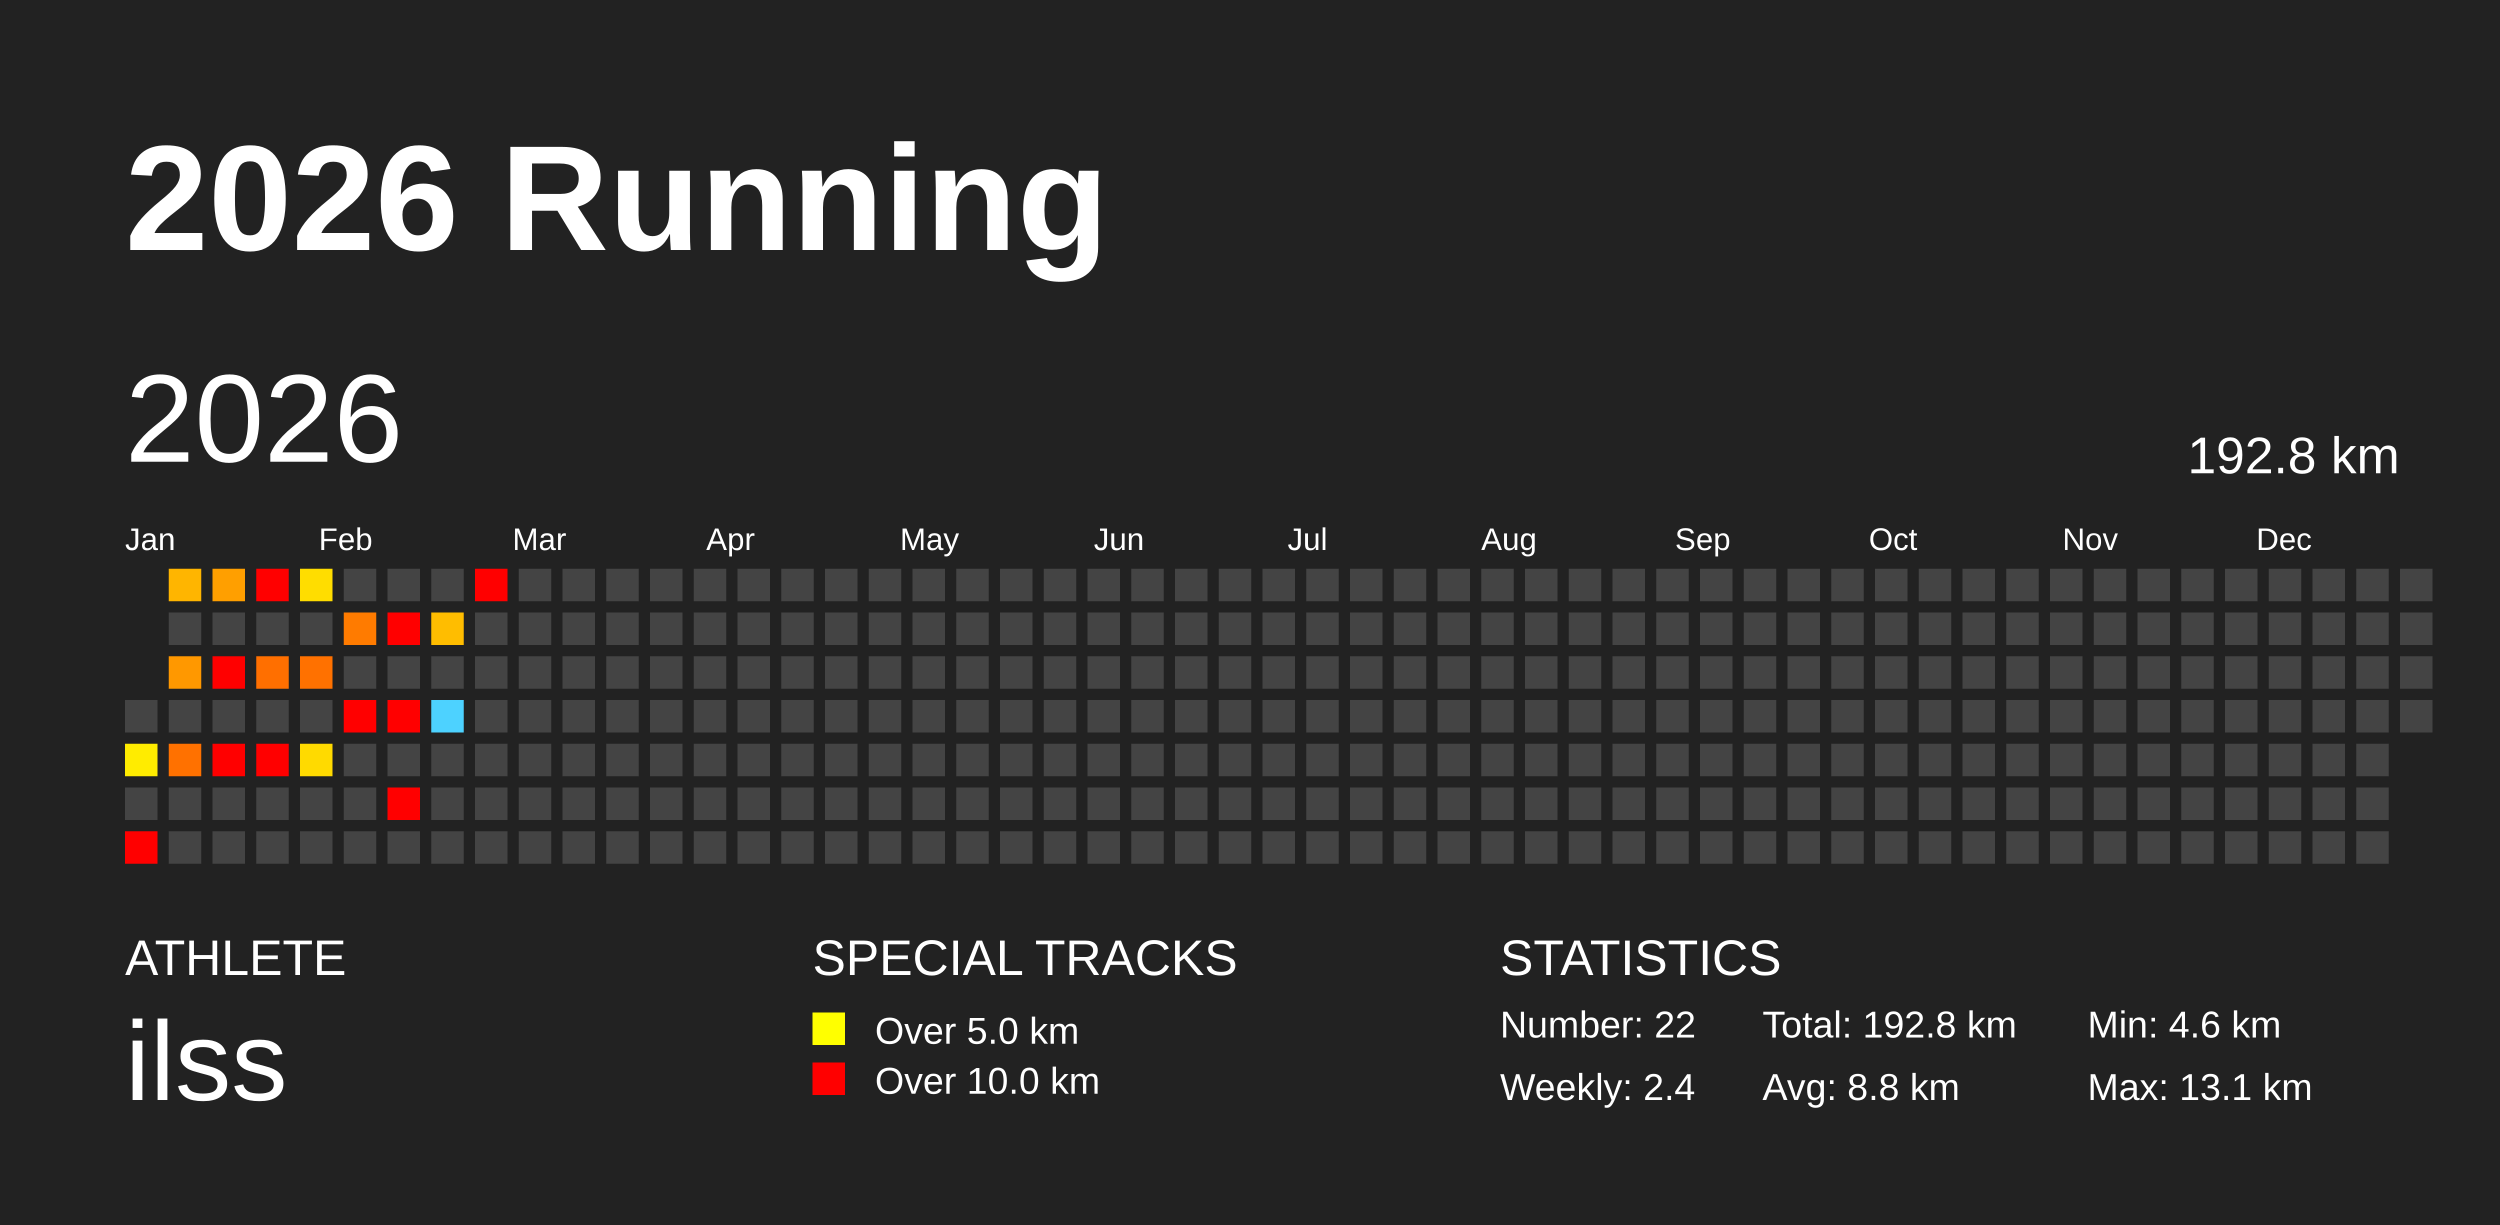
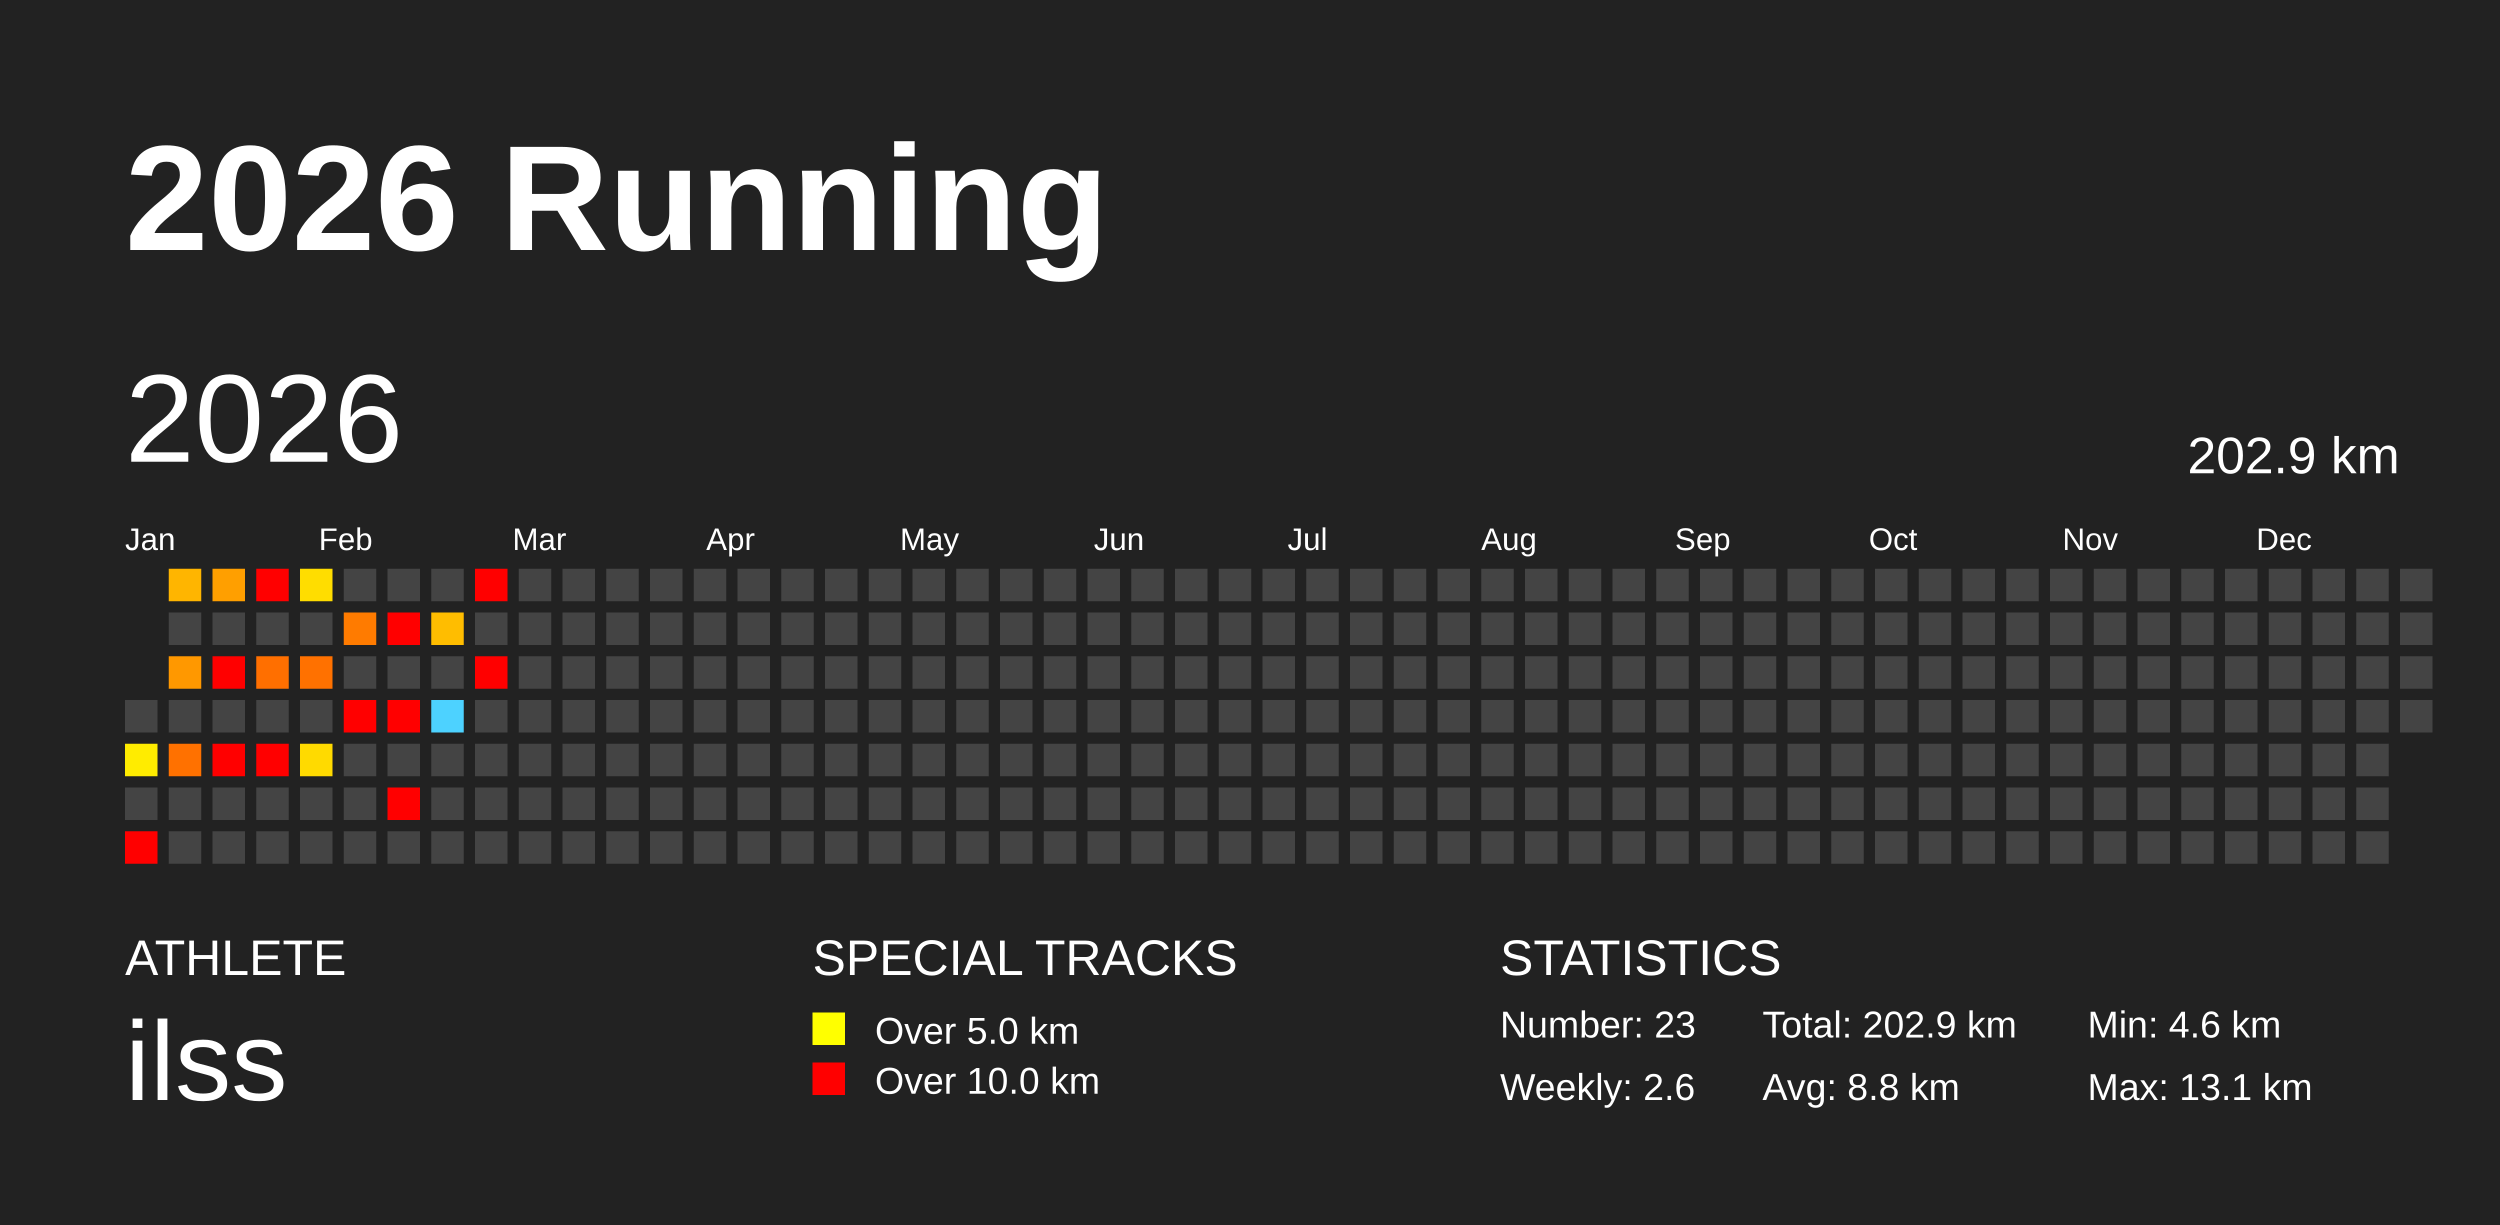
<svg xmlns="http://www.w3.org/2000/svg" baseProfile="full" height="98mm" version="1.1" viewBox="0,0,200,98" width="200mm">
  <defs />
  <rect fill="#222222" height="98" width="200" x="0" y="0" />
  <text fill="#FFFFFF" style="font-size:12px; font-family:Arial; font-weight:bold;" x="10" y="20">2026 Running</text>
  <text fill="#FFFFFF" style="font-size:4px; font-family:Arial" x="10" y="78">ATHLETE</text>
  <text fill="#FFFFFF" style="font-size:9px; font-family:Arial" x="10" y="88">ilss</text>
  <text fill="#FFFFFF" style="font-size:4px; font-family:Arial" x="65" y="78">SPECIAL TRACKS</text>
  <rect fill="yellow" height="2.6" width="2.6" x="65" y="81" />
  <text fill="#FFFFFF" style="font-size:3px; font-family:Arial" x="70" y="83.5">Over 5.0 km</text>
  <rect fill="red" height="2.6" width="2.6" x="65" y="85" />
  <text fill="#FFFFFF" style="font-size:3px; font-family:Arial" x="70" y="87.5">Over 10.0 km</text>
  <text fill="#FFFFFF" style="font-size:4px; font-family:Arial" x="120" y="78">STATISTICS</text>
-   <text fill="#FFFFFF" style="font-size:3px; font-family:Arial" x="120" y="83">Number: 22</text>
-   <text fill="#FFFFFF" style="font-size:3px; font-family:Arial" x="120" y="88">Weekly: 2.4</text>
-   <text fill="#FFFFFF" style="font-size:3px; font-family:Arial" x="141" y="83">Total: 192.8 km</text>
+   <text fill="#FFFFFF" style="font-size:3px; font-family:Arial" x="120" y="83">Number: 23</text>
+   <text fill="#FFFFFF" style="font-size:3px; font-family:Arial" x="120" y="88">Weekly: 2.6</text>
+   <text fill="#FFFFFF" style="font-size:3px; font-family:Arial" x="141" y="83">Total: 202.9 km</text>
  <text fill="#FFFFFF" style="font-size:3px; font-family:Arial" x="141" y="88">Avg: 8.8 km</text>
  <text fill="#FFFFFF" style="font-size:3px; font-family:Arial" x="167" y="83">Min: 4.6 km</text>
  <text fill="#FFFFFF" style="font-size:3px; font-family:Arial" x="167" y="88">Max: 13.1 km</text>
  <text dominant-baseline="hanging" fill="#FFFFFF" style="font-size:10.0px; font-family:Arial;" x="10" y="30">2026</text>
-   <text dominant-baseline="hanging" fill="#FFFFFF" style="font-size:4.125px; font-family:Arial;" x="175" y="35">192.8 km</text>
+   <text dominant-baseline="hanging" fill="#FFFFFF" style="font-size:4.125px; font-family:Arial;" x="175" y="35">202.9 km</text>
  <text fill="#FFFFFF" style="font-size:2.5px; font-family:Arial" x="10.0" y="44">Jan</text>
  <text fill="#FFFFFF" style="font-size:2.5px; font-family:Arial" x="25.5" y="44">Feb</text>
  <text fill="#FFFFFF" style="font-size:2.5px; font-family:Arial" x="41.0" y="44">Mar</text>
  <text fill="#FFFFFF" style="font-size:2.5px; font-family:Arial" x="56.5" y="44">Apr</text>
  <text fill="#FFFFFF" style="font-size:2.5px; font-family:Arial" x="72.0" y="44">May</text>
  <text fill="#FFFFFF" style="font-size:2.5px; font-family:Arial" x="87.5" y="44">Jun</text>
  <text fill="#FFFFFF" style="font-size:2.5px; font-family:Arial" x="103.0" y="44">Jul</text>
  <text fill="#FFFFFF" style="font-size:2.5px; font-family:Arial" x="118.5" y="44">Aug</text>
  <text fill="#FFFFFF" style="font-size:2.5px; font-family:Arial" x="134.0" y="44">Sep</text>
  <text fill="#FFFFFF" style="font-size:2.5px; font-family:Arial" x="149.5" y="44">Oct</text>
  <text fill="#FFFFFF" style="font-size:2.5px; font-family:Arial" x="165.0" y="44">Nov</text>
  <text fill="#FFFFFF" style="font-size:2.5px; font-family:Arial" x="180.5" y="44">Dec</text>
  <rect fill="#444444" height="2.6" width="2.6" x="10.0" y="56.0" />
  <rect fill="#ffec00" height="2.6" width="2.6" x="10.0" y="59.5" />
  <rect fill="#444444" height="2.6" width="2.6" x="10.0" y="63.0" />
  <rect fill="red" height="2.6" width="2.6" x="10.0" y="66.5" />
  <rect fill="#ffb500" height="2.6" width="2.6" x="13.5" y="45.5" />
  <rect fill="#444444" height="2.6" width="2.6" x="13.5" y="49.0" />
  <rect fill="#ff9800" height="2.6" width="2.6" x="13.5" y="52.5" />
  <rect fill="#444444" height="2.6" width="2.6" x="13.5" y="56.0" />
  <rect fill="#ff7100" height="2.6" width="2.6" x="13.5" y="59.5" />
  <rect fill="#444444" height="2.6" width="2.6" x="13.5" y="63.0" />
  <rect fill="#444444" height="2.6" width="2.6" x="13.5" y="66.5" />
  <rect fill="#ff9f00" height="2.6" width="2.6" x="17.0" y="45.5" />
  <rect fill="#444444" height="2.6" width="2.6" x="17.0" y="49.0" />
  <rect fill="red" height="2.6" width="2.6" x="17.0" y="52.5" />
  <rect fill="#444444" height="2.6" width="2.6" x="17.0" y="56.0" />
  <rect fill="red" height="2.6" width="2.6" x="17.0" y="59.5" />
  <rect fill="#444444" height="2.6" width="2.6" x="17.0" y="63.0" />
  <rect fill="#444444" height="2.6" width="2.6" x="17.0" y="66.5" />
  <rect fill="red" height="2.6" width="2.6" x="20.5" y="45.5" />
  <rect fill="#444444" height="2.6" width="2.6" x="20.5" y="49.0" />
  <rect fill="#ff6f00" height="2.6" width="2.6" x="20.5" y="52.5" />
  <rect fill="#444444" height="2.6" width="2.6" x="20.5" y="56.0" />
  <rect fill="red" height="2.6" width="2.6" x="20.5" y="59.5" />
  <rect fill="#444444" height="2.6" width="2.6" x="20.5" y="63.0" />
  <rect fill="#444444" height="2.6" width="2.6" x="20.5" y="66.5" />
  <rect fill="#ffdd00" height="2.6" width="2.6" x="24.0" y="45.5" />
  <rect fill="#444444" height="2.6" width="2.6" x="24.0" y="49.0" />
  <rect fill="#ff7100" height="2.6" width="2.6" x="24.0" y="52.5" />
  <rect fill="#444444" height="2.6" width="2.6" x="24.0" y="56.0" />
  <rect fill="#ffda00" height="2.6" width="2.6" x="24.0" y="59.5" />
  <rect fill="#444444" height="2.6" width="2.6" x="24.0" y="63.0" />
  <rect fill="#444444" height="2.6" width="2.6" x="24.0" y="66.5" />
  <rect fill="#444444" height="2.6" width="2.6" x="27.5" y="45.5" />
  <rect fill="#ff7b00" height="2.6" width="2.6" x="27.5" y="49.0" />
  <rect fill="#444444" height="2.6" width="2.6" x="27.5" y="52.5" />
  <rect fill="red" height="2.6" width="2.6" x="27.5" y="56.0" />
  <rect fill="#444444" height="2.6" width="2.6" x="27.5" y="59.5" />
  <rect fill="#444444" height="2.6" width="2.6" x="27.5" y="63.0" />
  <rect fill="#444444" height="2.6" width="2.6" x="27.5" y="66.5" />
  <rect fill="#444444" height="2.6" width="2.6" x="31.0" y="45.5" />
  <rect fill="red" height="2.6" width="2.6" x="31.0" y="49.0" />
  <rect fill="#444444" height="2.6" width="2.6" x="31.0" y="52.5" />
  <rect fill="red" height="2.6" width="2.6" x="31.0" y="56.0" />
  <rect fill="#444444" height="2.6" width="2.6" x="31.0" y="59.5" />
  <rect fill="red" height="2.6" width="2.6" x="31.0" y="63.0" />
  <rect fill="#444444" height="2.6" width="2.6" x="31.0" y="66.5" />
  <rect fill="#444444" height="2.6" width="2.6" x="34.5" y="45.5" />
  <rect fill="#ffbd00" height="2.6" width="2.6" x="34.5" y="49.0" />
  <rect fill="#444444" height="2.6" width="2.6" x="34.5" y="52.5" />
  <rect fill="#4dd2ff" height="2.6" width="2.6" x="34.5" y="56.0" />
  <rect fill="#444444" height="2.6" width="2.6" x="34.5" y="59.5" />
  <rect fill="#444444" height="2.6" width="2.6" x="34.5" y="63.0" />
  <rect fill="#444444" height="2.6" width="2.6" x="34.5" y="66.5" />
  <rect fill="red" height="2.6" width="2.6" x="38.0" y="45.5" />
  <rect fill="#444444" height="2.6" width="2.6" x="38.0" y="49.0" />
-   <rect fill="#444444" height="2.6" width="2.6" x="38.0" y="52.5" />
+   <rect fill="red" height="2.6" width="2.6" x="38.0" y="52.5" />
  <rect fill="#444444" height="2.6" width="2.6" x="38.0" y="56.0" />
  <rect fill="#444444" height="2.6" width="2.6" x="38.0" y="59.5" />
  <rect fill="#444444" height="2.6" width="2.6" x="38.0" y="63.0" />
  <rect fill="#444444" height="2.6" width="2.6" x="38.0" y="66.5" />
  <rect fill="#444444" height="2.6" width="2.6" x="41.5" y="45.5" />
  <rect fill="#444444" height="2.6" width="2.6" x="41.5" y="49.0" />
  <rect fill="#444444" height="2.6" width="2.6" x="41.5" y="52.5" />
  <rect fill="#444444" height="2.6" width="2.6" x="41.5" y="56.0" />
  <rect fill="#444444" height="2.6" width="2.6" x="41.5" y="59.5" />
  <rect fill="#444444" height="2.6" width="2.6" x="41.5" y="63.0" />
  <rect fill="#444444" height="2.6" width="2.6" x="41.5" y="66.5" />
  <rect fill="#444444" height="2.6" width="2.6" x="45.0" y="45.5" />
  <rect fill="#444444" height="2.6" width="2.6" x="45.0" y="49.0" />
  <rect fill="#444444" height="2.6" width="2.6" x="45.0" y="52.5" />
  <rect fill="#444444" height="2.6" width="2.6" x="45.0" y="56.0" />
  <rect fill="#444444" height="2.6" width="2.6" x="45.0" y="59.5" />
  <rect fill="#444444" height="2.6" width="2.6" x="45.0" y="63.0" />
  <rect fill="#444444" height="2.6" width="2.6" x="45.0" y="66.5" />
  <rect fill="#444444" height="2.6" width="2.6" x="48.5" y="45.5" />
  <rect fill="#444444" height="2.6" width="2.6" x="48.5" y="49.0" />
  <rect fill="#444444" height="2.6" width="2.6" x="48.5" y="52.5" />
  <rect fill="#444444" height="2.6" width="2.6" x="48.5" y="56.0" />
  <rect fill="#444444" height="2.6" width="2.6" x="48.5" y="59.5" />
  <rect fill="#444444" height="2.6" width="2.6" x="48.5" y="63.0" />
  <rect fill="#444444" height="2.6" width="2.6" x="48.5" y="66.5" />
  <rect fill="#444444" height="2.6" width="2.6" x="52.0" y="45.5" />
  <rect fill="#444444" height="2.6" width="2.6" x="52.0" y="49.0" />
  <rect fill="#444444" height="2.6" width="2.6" x="52.0" y="52.5" />
  <rect fill="#444444" height="2.6" width="2.6" x="52.0" y="56.0" />
  <rect fill="#444444" height="2.6" width="2.6" x="52.0" y="59.5" />
  <rect fill="#444444" height="2.6" width="2.6" x="52.0" y="63.0" />
  <rect fill="#444444" height="2.6" width="2.6" x="52.0" y="66.5" />
  <rect fill="#444444" height="2.6" width="2.6" x="55.5" y="45.5" />
  <rect fill="#444444" height="2.6" width="2.6" x="55.5" y="49.0" />
  <rect fill="#444444" height="2.6" width="2.6" x="55.5" y="52.5" />
  <rect fill="#444444" height="2.6" width="2.6" x="55.5" y="56.0" />
  <rect fill="#444444" height="2.6" width="2.6" x="55.5" y="59.5" />
  <rect fill="#444444" height="2.6" width="2.6" x="55.5" y="63.0" />
  <rect fill="#444444" height="2.6" width="2.6" x="55.5" y="66.5" />
  <rect fill="#444444" height="2.6" width="2.6" x="59.0" y="45.5" />
  <rect fill="#444444" height="2.6" width="2.6" x="59.0" y="49.0" />
  <rect fill="#444444" height="2.6" width="2.6" x="59.0" y="52.5" />
  <rect fill="#444444" height="2.6" width="2.6" x="59.0" y="56.0" />
  <rect fill="#444444" height="2.6" width="2.6" x="59.0" y="59.5" />
  <rect fill="#444444" height="2.6" width="2.6" x="59.0" y="63.0" />
  <rect fill="#444444" height="2.6" width="2.6" x="59.0" y="66.5" />
  <rect fill="#444444" height="2.6" width="2.6" x="62.5" y="45.5" />
  <rect fill="#444444" height="2.6" width="2.6" x="62.5" y="49.0" />
  <rect fill="#444444" height="2.6" width="2.6" x="62.5" y="52.5" />
  <rect fill="#444444" height="2.6" width="2.6" x="62.5" y="56.0" />
  <rect fill="#444444" height="2.6" width="2.6" x="62.5" y="59.5" />
  <rect fill="#444444" height="2.6" width="2.6" x="62.5" y="63.0" />
  <rect fill="#444444" height="2.6" width="2.6" x="62.5" y="66.5" />
  <rect fill="#444444" height="2.6" width="2.6" x="66.0" y="45.5" />
  <rect fill="#444444" height="2.6" width="2.6" x="66.0" y="49.0" />
  <rect fill="#444444" height="2.6" width="2.6" x="66.0" y="52.5" />
  <rect fill="#444444" height="2.6" width="2.6" x="66.0" y="56.0" />
  <rect fill="#444444" height="2.6" width="2.6" x="66.0" y="59.5" />
  <rect fill="#444444" height="2.6" width="2.6" x="66.0" y="63.0" />
  <rect fill="#444444" height="2.6" width="2.6" x="66.0" y="66.5" />
  <rect fill="#444444" height="2.6" width="2.6" x="69.5" y="45.5" />
  <rect fill="#444444" height="2.6" width="2.6" x="69.5" y="49.0" />
  <rect fill="#444444" height="2.6" width="2.6" x="69.5" y="52.5" />
  <rect fill="#444444" height="2.6" width="2.6" x="69.5" y="56.0" />
  <rect fill="#444444" height="2.6" width="2.6" x="69.5" y="59.5" />
  <rect fill="#444444" height="2.6" width="2.6" x="69.5" y="63.0" />
  <rect fill="#444444" height="2.6" width="2.6" x="69.5" y="66.5" />
  <rect fill="#444444" height="2.6" width="2.6" x="73.0" y="45.5" />
  <rect fill="#444444" height="2.6" width="2.6" x="73.0" y="49.0" />
  <rect fill="#444444" height="2.6" width="2.6" x="73.0" y="52.5" />
  <rect fill="#444444" height="2.6" width="2.6" x="73.0" y="56.0" />
  <rect fill="#444444" height="2.6" width="2.6" x="73.0" y="59.5" />
  <rect fill="#444444" height="2.6" width="2.6" x="73.0" y="63.0" />
  <rect fill="#444444" height="2.6" width="2.6" x="73.0" y="66.5" />
  <rect fill="#444444" height="2.6" width="2.6" x="76.5" y="45.5" />
  <rect fill="#444444" height="2.6" width="2.6" x="76.5" y="49.0" />
  <rect fill="#444444" height="2.6" width="2.6" x="76.5" y="52.5" />
  <rect fill="#444444" height="2.6" width="2.6" x="76.5" y="56.0" />
  <rect fill="#444444" height="2.6" width="2.6" x="76.5" y="59.5" />
  <rect fill="#444444" height="2.6" width="2.6" x="76.5" y="63.0" />
  <rect fill="#444444" height="2.6" width="2.6" x="76.5" y="66.5" />
  <rect fill="#444444" height="2.6" width="2.6" x="80.0" y="45.5" />
  <rect fill="#444444" height="2.6" width="2.6" x="80.0" y="49.0" />
  <rect fill="#444444" height="2.6" width="2.6" x="80.0" y="52.5" />
  <rect fill="#444444" height="2.6" width="2.6" x="80.0" y="56.0" />
  <rect fill="#444444" height="2.6" width="2.6" x="80.0" y="59.5" />
  <rect fill="#444444" height="2.6" width="2.6" x="80.0" y="63.0" />
  <rect fill="#444444" height="2.6" width="2.6" x="80.0" y="66.5" />
  <rect fill="#444444" height="2.6" width="2.6" x="83.5" y="45.5" />
  <rect fill="#444444" height="2.6" width="2.6" x="83.5" y="49.0" />
  <rect fill="#444444" height="2.6" width="2.6" x="83.5" y="52.5" />
  <rect fill="#444444" height="2.6" width="2.6" x="83.5" y="56.0" />
  <rect fill="#444444" height="2.6" width="2.6" x="83.5" y="59.5" />
  <rect fill="#444444" height="2.6" width="2.6" x="83.5" y="63.0" />
  <rect fill="#444444" height="2.6" width="2.6" x="83.5" y="66.5" />
  <rect fill="#444444" height="2.6" width="2.6" x="87.0" y="45.5" />
  <rect fill="#444444" height="2.6" width="2.6" x="87.0" y="49.0" />
  <rect fill="#444444" height="2.6" width="2.6" x="87.0" y="52.5" />
  <rect fill="#444444" height="2.6" width="2.6" x="87.0" y="56.0" />
  <rect fill="#444444" height="2.6" width="2.6" x="87.0" y="59.5" />
  <rect fill="#444444" height="2.6" width="2.6" x="87.0" y="63.0" />
  <rect fill="#444444" height="2.6" width="2.6" x="87.0" y="66.5" />
  <rect fill="#444444" height="2.6" width="2.6" x="90.5" y="45.5" />
  <rect fill="#444444" height="2.6" width="2.6" x="90.5" y="49.0" />
  <rect fill="#444444" height="2.6" width="2.6" x="90.5" y="52.5" />
  <rect fill="#444444" height="2.6" width="2.6" x="90.5" y="56.0" />
  <rect fill="#444444" height="2.6" width="2.6" x="90.5" y="59.5" />
  <rect fill="#444444" height="2.6" width="2.6" x="90.5" y="63.0" />
  <rect fill="#444444" height="2.6" width="2.6" x="90.5" y="66.5" />
  <rect fill="#444444" height="2.6" width="2.6" x="94.0" y="45.5" />
  <rect fill="#444444" height="2.6" width="2.6" x="94.0" y="49.0" />
  <rect fill="#444444" height="2.6" width="2.6" x="94.0" y="52.5" />
  <rect fill="#444444" height="2.6" width="2.6" x="94.0" y="56.0" />
  <rect fill="#444444" height="2.6" width="2.6" x="94.0" y="59.5" />
  <rect fill="#444444" height="2.6" width="2.6" x="94.0" y="63.0" />
  <rect fill="#444444" height="2.6" width="2.6" x="94.0" y="66.5" />
  <rect fill="#444444" height="2.6" width="2.6" x="97.5" y="45.5" />
  <rect fill="#444444" height="2.6" width="2.6" x="97.5" y="49.0" />
  <rect fill="#444444" height="2.6" width="2.6" x="97.5" y="52.5" />
  <rect fill="#444444" height="2.6" width="2.6" x="97.5" y="56.0" />
  <rect fill="#444444" height="2.6" width="2.6" x="97.5" y="59.5" />
  <rect fill="#444444" height="2.6" width="2.6" x="97.5" y="63.0" />
  <rect fill="#444444" height="2.6" width="2.6" x="97.5" y="66.5" />
  <rect fill="#444444" height="2.6" width="2.6" x="101.0" y="45.5" />
  <rect fill="#444444" height="2.6" width="2.6" x="101.0" y="49.0" />
  <rect fill="#444444" height="2.6" width="2.6" x="101.0" y="52.5" />
  <rect fill="#444444" height="2.6" width="2.6" x="101.0" y="56.0" />
  <rect fill="#444444" height="2.6" width="2.6" x="101.0" y="59.5" />
  <rect fill="#444444" height="2.6" width="2.6" x="101.0" y="63.0" />
  <rect fill="#444444" height="2.6" width="2.6" x="101.0" y="66.5" />
  <rect fill="#444444" height="2.6" width="2.6" x="104.5" y="45.5" />
  <rect fill="#444444" height="2.6" width="2.6" x="104.5" y="49.0" />
  <rect fill="#444444" height="2.6" width="2.6" x="104.5" y="52.5" />
  <rect fill="#444444" height="2.6" width="2.6" x="104.5" y="56.0" />
  <rect fill="#444444" height="2.6" width="2.6" x="104.5" y="59.5" />
  <rect fill="#444444" height="2.6" width="2.6" x="104.5" y="63.0" />
  <rect fill="#444444" height="2.6" width="2.6" x="104.5" y="66.5" />
  <rect fill="#444444" height="2.6" width="2.6" x="108.0" y="45.5" />
  <rect fill="#444444" height="2.6" width="2.6" x="108.0" y="49.0" />
  <rect fill="#444444" height="2.6" width="2.6" x="108.0" y="52.5" />
  <rect fill="#444444" height="2.6" width="2.6" x="108.0" y="56.0" />
  <rect fill="#444444" height="2.6" width="2.6" x="108.0" y="59.5" />
  <rect fill="#444444" height="2.6" width="2.6" x="108.0" y="63.0" />
  <rect fill="#444444" height="2.6" width="2.6" x="108.0" y="66.5" />
  <rect fill="#444444" height="2.6" width="2.6" x="111.5" y="45.5" />
  <rect fill="#444444" height="2.6" width="2.6" x="111.5" y="49.0" />
  <rect fill="#444444" height="2.6" width="2.6" x="111.5" y="52.5" />
  <rect fill="#444444" height="2.6" width="2.6" x="111.5" y="56.0" />
  <rect fill="#444444" height="2.6" width="2.6" x="111.5" y="59.5" />
  <rect fill="#444444" height="2.6" width="2.6" x="111.5" y="63.0" />
  <rect fill="#444444" height="2.6" width="2.6" x="111.5" y="66.5" />
  <rect fill="#444444" height="2.6" width="2.6" x="115.0" y="45.5" />
  <rect fill="#444444" height="2.6" width="2.6" x="115.0" y="49.0" />
  <rect fill="#444444" height="2.6" width="2.6" x="115.0" y="52.5" />
  <rect fill="#444444" height="2.6" width="2.6" x="115.0" y="56.0" />
  <rect fill="#444444" height="2.6" width="2.6" x="115.0" y="59.5" />
  <rect fill="#444444" height="2.6" width="2.6" x="115.0" y="63.0" />
  <rect fill="#444444" height="2.6" width="2.6" x="115.0" y="66.5" />
  <rect fill="#444444" height="2.6" width="2.6" x="118.5" y="45.5" />
  <rect fill="#444444" height="2.6" width="2.6" x="118.5" y="49.0" />
  <rect fill="#444444" height="2.6" width="2.6" x="118.5" y="52.5" />
  <rect fill="#444444" height="2.6" width="2.6" x="118.5" y="56.0" />
  <rect fill="#444444" height="2.6" width="2.6" x="118.5" y="59.5" />
  <rect fill="#444444" height="2.6" width="2.6" x="118.5" y="63.0" />
  <rect fill="#444444" height="2.6" width="2.6" x="118.5" y="66.5" />
  <rect fill="#444444" height="2.6" width="2.6" x="122.0" y="45.5" />
  <rect fill="#444444" height="2.6" width="2.6" x="122.0" y="49.0" />
  <rect fill="#444444" height="2.6" width="2.6" x="122.0" y="52.5" />
  <rect fill="#444444" height="2.6" width="2.6" x="122.0" y="56.0" />
  <rect fill="#444444" height="2.6" width="2.6" x="122.0" y="59.5" />
  <rect fill="#444444" height="2.6" width="2.6" x="122.0" y="63.0" />
  <rect fill="#444444" height="2.6" width="2.6" x="122.0" y="66.5" />
  <rect fill="#444444" height="2.6" width="2.6" x="125.5" y="45.5" />
  <rect fill="#444444" height="2.6" width="2.6" x="125.5" y="49.0" />
  <rect fill="#444444" height="2.6" width="2.6" x="125.5" y="52.5" />
  <rect fill="#444444" height="2.6" width="2.6" x="125.5" y="56.0" />
  <rect fill="#444444" height="2.6" width="2.6" x="125.5" y="59.5" />
  <rect fill="#444444" height="2.6" width="2.6" x="125.5" y="63.0" />
  <rect fill="#444444" height="2.6" width="2.6" x="125.5" y="66.5" />
  <rect fill="#444444" height="2.6" width="2.6" x="129.0" y="45.5" />
  <rect fill="#444444" height="2.6" width="2.6" x="129.0" y="49.0" />
  <rect fill="#444444" height="2.6" width="2.6" x="129.0" y="52.5" />
  <rect fill="#444444" height="2.6" width="2.6" x="129.0" y="56.0" />
  <rect fill="#444444" height="2.6" width="2.6" x="129.0" y="59.5" />
  <rect fill="#444444" height="2.6" width="2.6" x="129.0" y="63.0" />
  <rect fill="#444444" height="2.6" width="2.6" x="129.0" y="66.5" />
  <rect fill="#444444" height="2.6" width="2.6" x="132.5" y="45.5" />
  <rect fill="#444444" height="2.6" width="2.6" x="132.5" y="49.0" />
  <rect fill="#444444" height="2.6" width="2.6" x="132.5" y="52.5" />
  <rect fill="#444444" height="2.6" width="2.6" x="132.5" y="56.0" />
  <rect fill="#444444" height="2.6" width="2.6" x="132.5" y="59.5" />
  <rect fill="#444444" height="2.6" width="2.6" x="132.5" y="63.0" />
  <rect fill="#444444" height="2.6" width="2.6" x="132.5" y="66.5" />
  <rect fill="#444444" height="2.6" width="2.6" x="136.0" y="45.5" />
  <rect fill="#444444" height="2.6" width="2.6" x="136.0" y="49.0" />
  <rect fill="#444444" height="2.6" width="2.6" x="136.0" y="52.5" />
  <rect fill="#444444" height="2.6" width="2.6" x="136.0" y="56.0" />
  <rect fill="#444444" height="2.6" width="2.6" x="136.0" y="59.5" />
  <rect fill="#444444" height="2.6" width="2.6" x="136.0" y="63.0" />
  <rect fill="#444444" height="2.6" width="2.6" x="136.0" y="66.5" />
  <rect fill="#444444" height="2.6" width="2.6" x="139.5" y="45.5" />
  <rect fill="#444444" height="2.6" width="2.6" x="139.5" y="49.0" />
  <rect fill="#444444" height="2.6" width="2.6" x="139.5" y="52.5" />
  <rect fill="#444444" height="2.6" width="2.6" x="139.5" y="56.0" />
  <rect fill="#444444" height="2.6" width="2.6" x="139.5" y="59.5" />
  <rect fill="#444444" height="2.6" width="2.6" x="139.5" y="63.0" />
  <rect fill="#444444" height="2.6" width="2.6" x="139.5" y="66.5" />
  <rect fill="#444444" height="2.6" width="2.6" x="143.0" y="45.5" />
  <rect fill="#444444" height="2.6" width="2.6" x="143.0" y="49.0" />
  <rect fill="#444444" height="2.6" width="2.6" x="143.0" y="52.5" />
  <rect fill="#444444" height="2.6" width="2.6" x="143.0" y="56.0" />
  <rect fill="#444444" height="2.6" width="2.6" x="143.0" y="59.5" />
  <rect fill="#444444" height="2.6" width="2.6" x="143.0" y="63.0" />
  <rect fill="#444444" height="2.6" width="2.6" x="143.0" y="66.5" />
  <rect fill="#444444" height="2.6" width="2.6" x="146.5" y="45.5" />
  <rect fill="#444444" height="2.6" width="2.6" x="146.5" y="49.0" />
  <rect fill="#444444" height="2.6" width="2.6" x="146.5" y="52.5" />
  <rect fill="#444444" height="2.6" width="2.6" x="146.5" y="56.0" />
  <rect fill="#444444" height="2.6" width="2.6" x="146.5" y="59.5" />
  <rect fill="#444444" height="2.6" width="2.6" x="146.5" y="63.0" />
  <rect fill="#444444" height="2.6" width="2.6" x="146.5" y="66.5" />
  <rect fill="#444444" height="2.6" width="2.6" x="150.0" y="45.5" />
  <rect fill="#444444" height="2.6" width="2.6" x="150.0" y="49.0" />
  <rect fill="#444444" height="2.6" width="2.6" x="150.0" y="52.5" />
  <rect fill="#444444" height="2.6" width="2.6" x="150.0" y="56.0" />
  <rect fill="#444444" height="2.6" width="2.6" x="150.0" y="59.5" />
  <rect fill="#444444" height="2.6" width="2.6" x="150.0" y="63.0" />
  <rect fill="#444444" height="2.6" width="2.6" x="150.0" y="66.5" />
  <rect fill="#444444" height="2.6" width="2.6" x="153.5" y="45.5" />
  <rect fill="#444444" height="2.6" width="2.6" x="153.5" y="49.0" />
  <rect fill="#444444" height="2.6" width="2.6" x="153.5" y="52.5" />
  <rect fill="#444444" height="2.6" width="2.6" x="153.5" y="56.0" />
  <rect fill="#444444" height="2.6" width="2.6" x="153.5" y="59.5" />
  <rect fill="#444444" height="2.6" width="2.6" x="153.5" y="63.0" />
  <rect fill="#444444" height="2.6" width="2.6" x="153.5" y="66.5" />
  <rect fill="#444444" height="2.6" width="2.6" x="157.0" y="45.5" />
  <rect fill="#444444" height="2.6" width="2.6" x="157.0" y="49.0" />
  <rect fill="#444444" height="2.6" width="2.6" x="157.0" y="52.5" />
  <rect fill="#444444" height="2.6" width="2.6" x="157.0" y="56.0" />
  <rect fill="#444444" height="2.6" width="2.6" x="157.0" y="59.5" />
  <rect fill="#444444" height="2.6" width="2.6" x="157.0" y="63.0" />
  <rect fill="#444444" height="2.6" width="2.6" x="157.0" y="66.5" />
  <rect fill="#444444" height="2.6" width="2.6" x="160.5" y="45.5" />
  <rect fill="#444444" height="2.6" width="2.6" x="160.5" y="49.0" />
  <rect fill="#444444" height="2.6" width="2.6" x="160.5" y="52.5" />
  <rect fill="#444444" height="2.6" width="2.6" x="160.5" y="56.0" />
  <rect fill="#444444" height="2.6" width="2.6" x="160.5" y="59.5" />
  <rect fill="#444444" height="2.6" width="2.6" x="160.5" y="63.0" />
  <rect fill="#444444" height="2.6" width="2.6" x="160.5" y="66.5" />
  <rect fill="#444444" height="2.6" width="2.6" x="164.0" y="45.5" />
  <rect fill="#444444" height="2.6" width="2.6" x="164.0" y="49.0" />
  <rect fill="#444444" height="2.6" width="2.6" x="164.0" y="52.5" />
  <rect fill="#444444" height="2.6" width="2.6" x="164.0" y="56.0" />
  <rect fill="#444444" height="2.6" width="2.6" x="164.0" y="59.5" />
  <rect fill="#444444" height="2.6" width="2.6" x="164.0" y="63.0" />
  <rect fill="#444444" height="2.6" width="2.6" x="164.0" y="66.5" />
  <rect fill="#444444" height="2.6" width="2.6" x="167.5" y="45.5" />
  <rect fill="#444444" height="2.6" width="2.6" x="167.5" y="49.0" />
  <rect fill="#444444" height="2.6" width="2.6" x="167.5" y="52.5" />
  <rect fill="#444444" height="2.6" width="2.6" x="167.5" y="56.0" />
  <rect fill="#444444" height="2.6" width="2.6" x="167.5" y="59.5" />
  <rect fill="#444444" height="2.6" width="2.6" x="167.5" y="63.0" />
  <rect fill="#444444" height="2.6" width="2.6" x="167.5" y="66.5" />
  <rect fill="#444444" height="2.6" width="2.6" x="171.0" y="45.5" />
  <rect fill="#444444" height="2.6" width="2.6" x="171.0" y="49.0" />
  <rect fill="#444444" height="2.6" width="2.6" x="171.0" y="52.5" />
  <rect fill="#444444" height="2.6" width="2.6" x="171.0" y="56.0" />
  <rect fill="#444444" height="2.6" width="2.6" x="171.0" y="59.5" />
  <rect fill="#444444" height="2.6" width="2.6" x="171.0" y="63.0" />
  <rect fill="#444444" height="2.6" width="2.6" x="171.0" y="66.5" />
  <rect fill="#444444" height="2.6" width="2.6" x="174.5" y="45.5" />
  <rect fill="#444444" height="2.6" width="2.6" x="174.5" y="49.0" />
  <rect fill="#444444" height="2.6" width="2.6" x="174.5" y="52.5" />
  <rect fill="#444444" height="2.6" width="2.6" x="174.5" y="56.0" />
  <rect fill="#444444" height="2.6" width="2.6" x="174.5" y="59.5" />
  <rect fill="#444444" height="2.6" width="2.6" x="174.5" y="63.0" />
  <rect fill="#444444" height="2.6" width="2.6" x="174.5" y="66.5" />
  <rect fill="#444444" height="2.6" width="2.6" x="178.0" y="45.5" />
  <rect fill="#444444" height="2.6" width="2.6" x="178.0" y="49.0" />
  <rect fill="#444444" height="2.6" width="2.6" x="178.0" y="52.5" />
  <rect fill="#444444" height="2.6" width="2.6" x="178.0" y="56.0" />
  <rect fill="#444444" height="2.6" width="2.6" x="178.0" y="59.5" />
  <rect fill="#444444" height="2.6" width="2.6" x="178.0" y="63.0" />
  <rect fill="#444444" height="2.6" width="2.6" x="178.0" y="66.5" />
  <rect fill="#444444" height="2.6" width="2.6" x="181.5" y="45.5" />
  <rect fill="#444444" height="2.6" width="2.6" x="181.5" y="49.0" />
  <rect fill="#444444" height="2.6" width="2.6" x="181.5" y="52.5" />
  <rect fill="#444444" height="2.6" width="2.6" x="181.5" y="56.0" />
  <rect fill="#444444" height="2.6" width="2.6" x="181.5" y="59.5" />
  <rect fill="#444444" height="2.6" width="2.6" x="181.5" y="63.0" />
  <rect fill="#444444" height="2.6" width="2.6" x="181.5" y="66.5" />
  <rect fill="#444444" height="2.6" width="2.6" x="185.0" y="45.5" />
  <rect fill="#444444" height="2.6" width="2.6" x="185.0" y="49.0" />
  <rect fill="#444444" height="2.6" width="2.6" x="185.0" y="52.5" />
  <rect fill="#444444" height="2.6" width="2.6" x="185.0" y="56.0" />
  <rect fill="#444444" height="2.6" width="2.6" x="185.0" y="59.5" />
  <rect fill="#444444" height="2.6" width="2.6" x="185.0" y="63.0" />
  <rect fill="#444444" height="2.6" width="2.6" x="185.0" y="66.5" />
  <rect fill="#444444" height="2.6" width="2.6" x="188.5" y="45.5" />
  <rect fill="#444444" height="2.6" width="2.6" x="188.5" y="49.0" />
  <rect fill="#444444" height="2.6" width="2.6" x="188.5" y="52.5" />
  <rect fill="#444444" height="2.6" width="2.6" x="188.5" y="56.0" />
  <rect fill="#444444" height="2.6" width="2.6" x="188.5" y="59.5" />
  <rect fill="#444444" height="2.6" width="2.6" x="188.5" y="63.0" />
  <rect fill="#444444" height="2.6" width="2.6" x="188.5" y="66.5" />
  <rect fill="#444444" height="2.6" width="2.6" x="192.0" y="45.5" />
  <rect fill="#444444" height="2.6" width="2.6" x="192.0" y="49.0" />
  <rect fill="#444444" height="2.6" width="2.6" x="192.0" y="52.5" />
  <rect fill="#444444" height="2.6" width="2.6" x="192.0" y="56.0" />
</svg>
